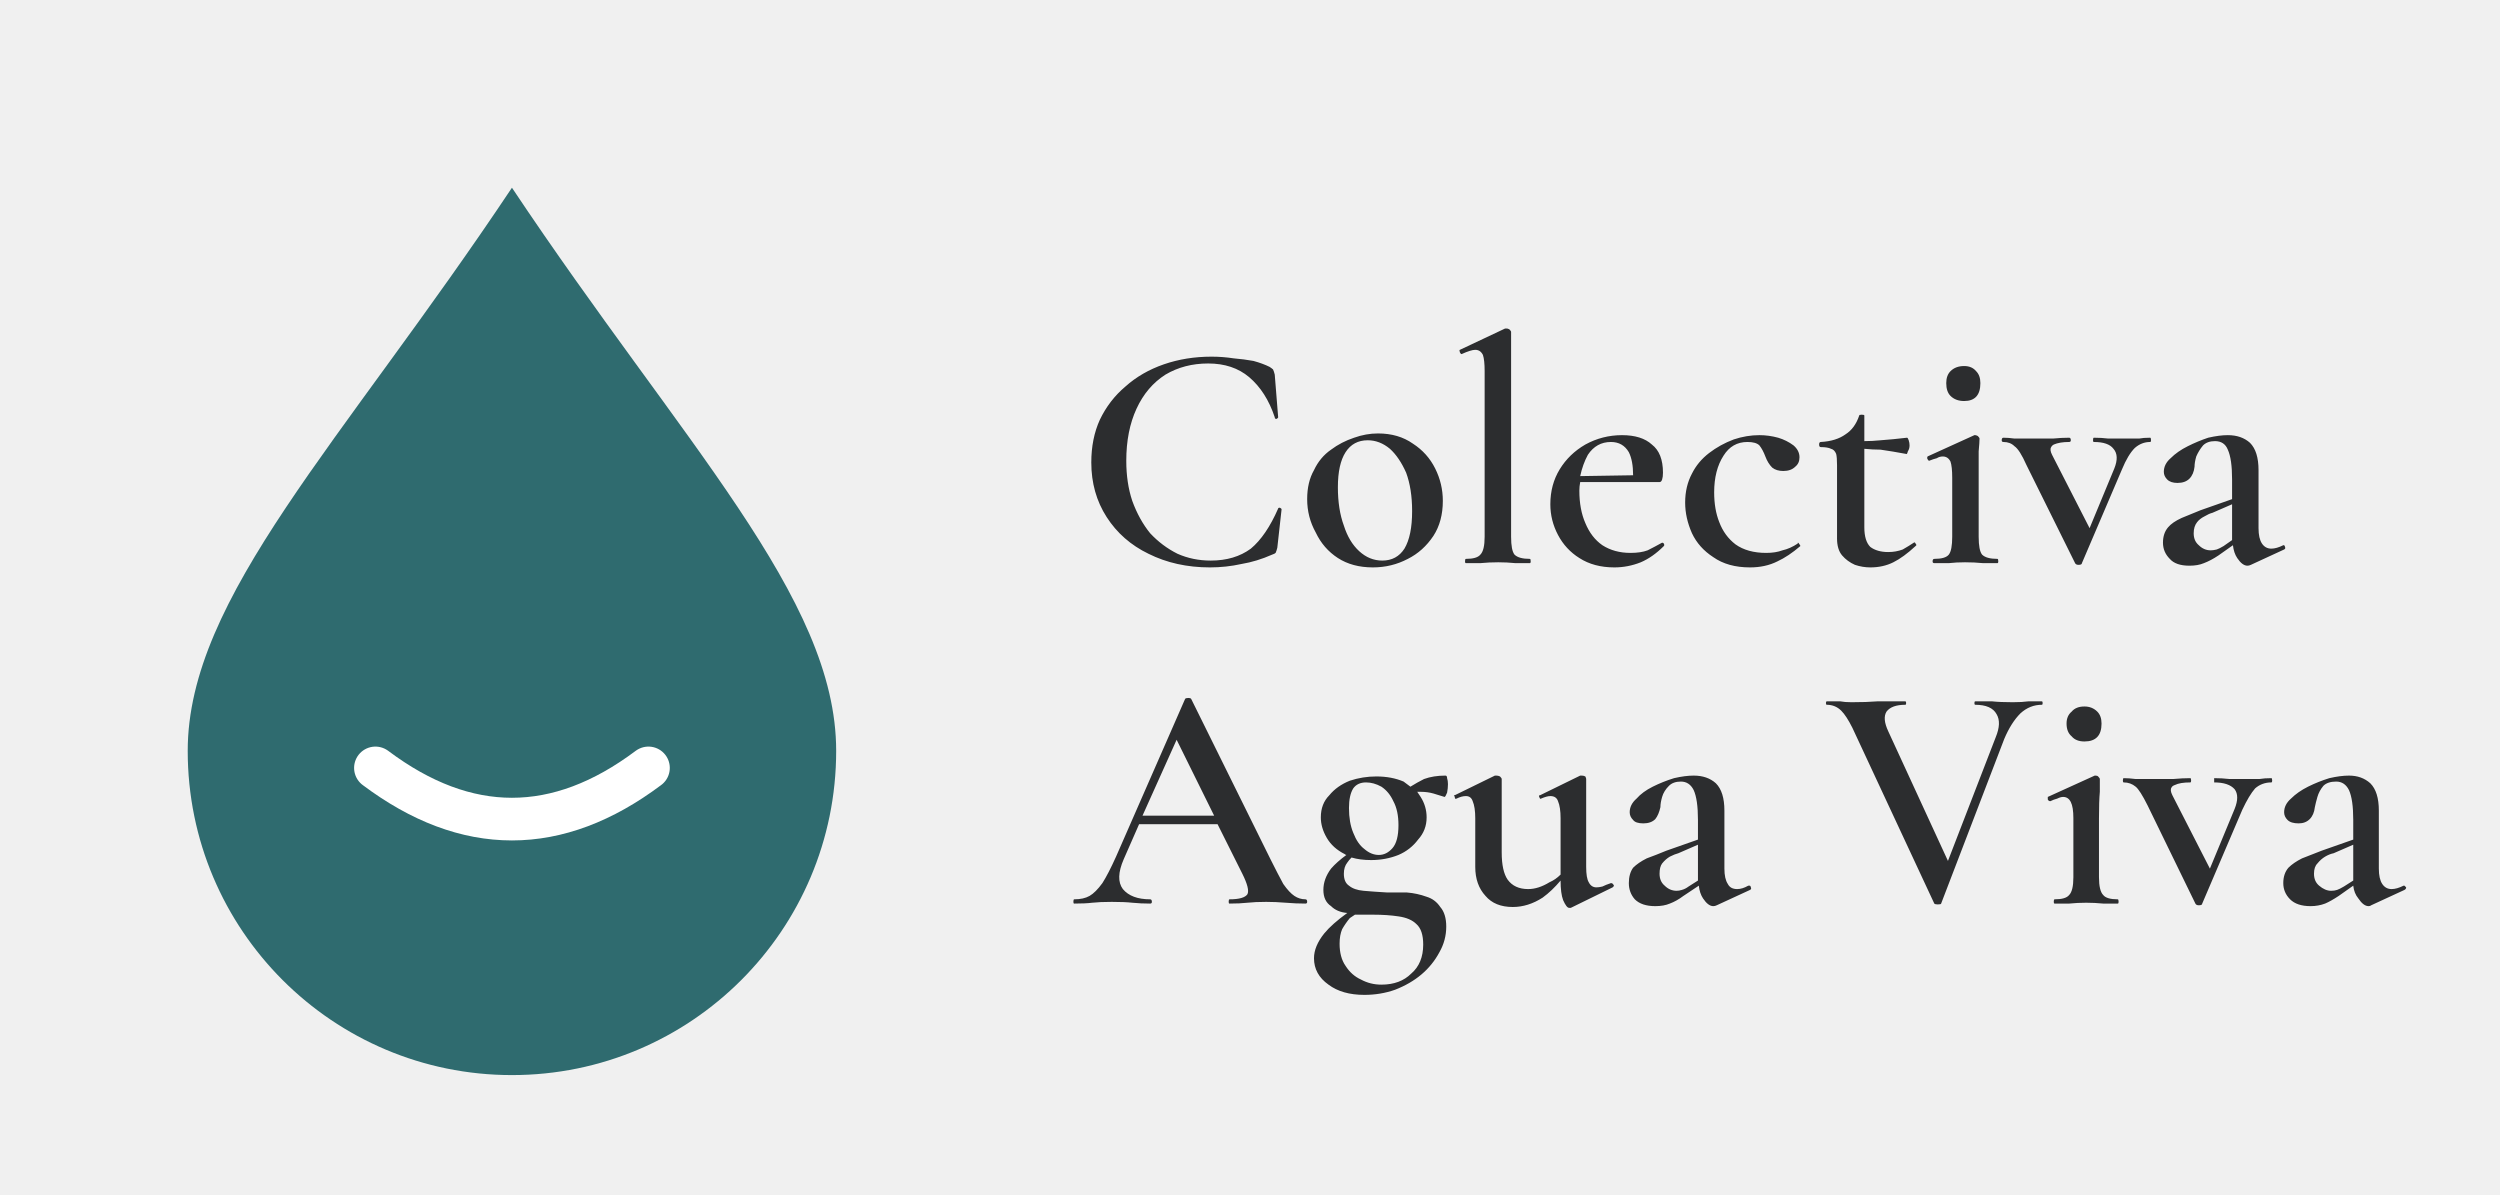
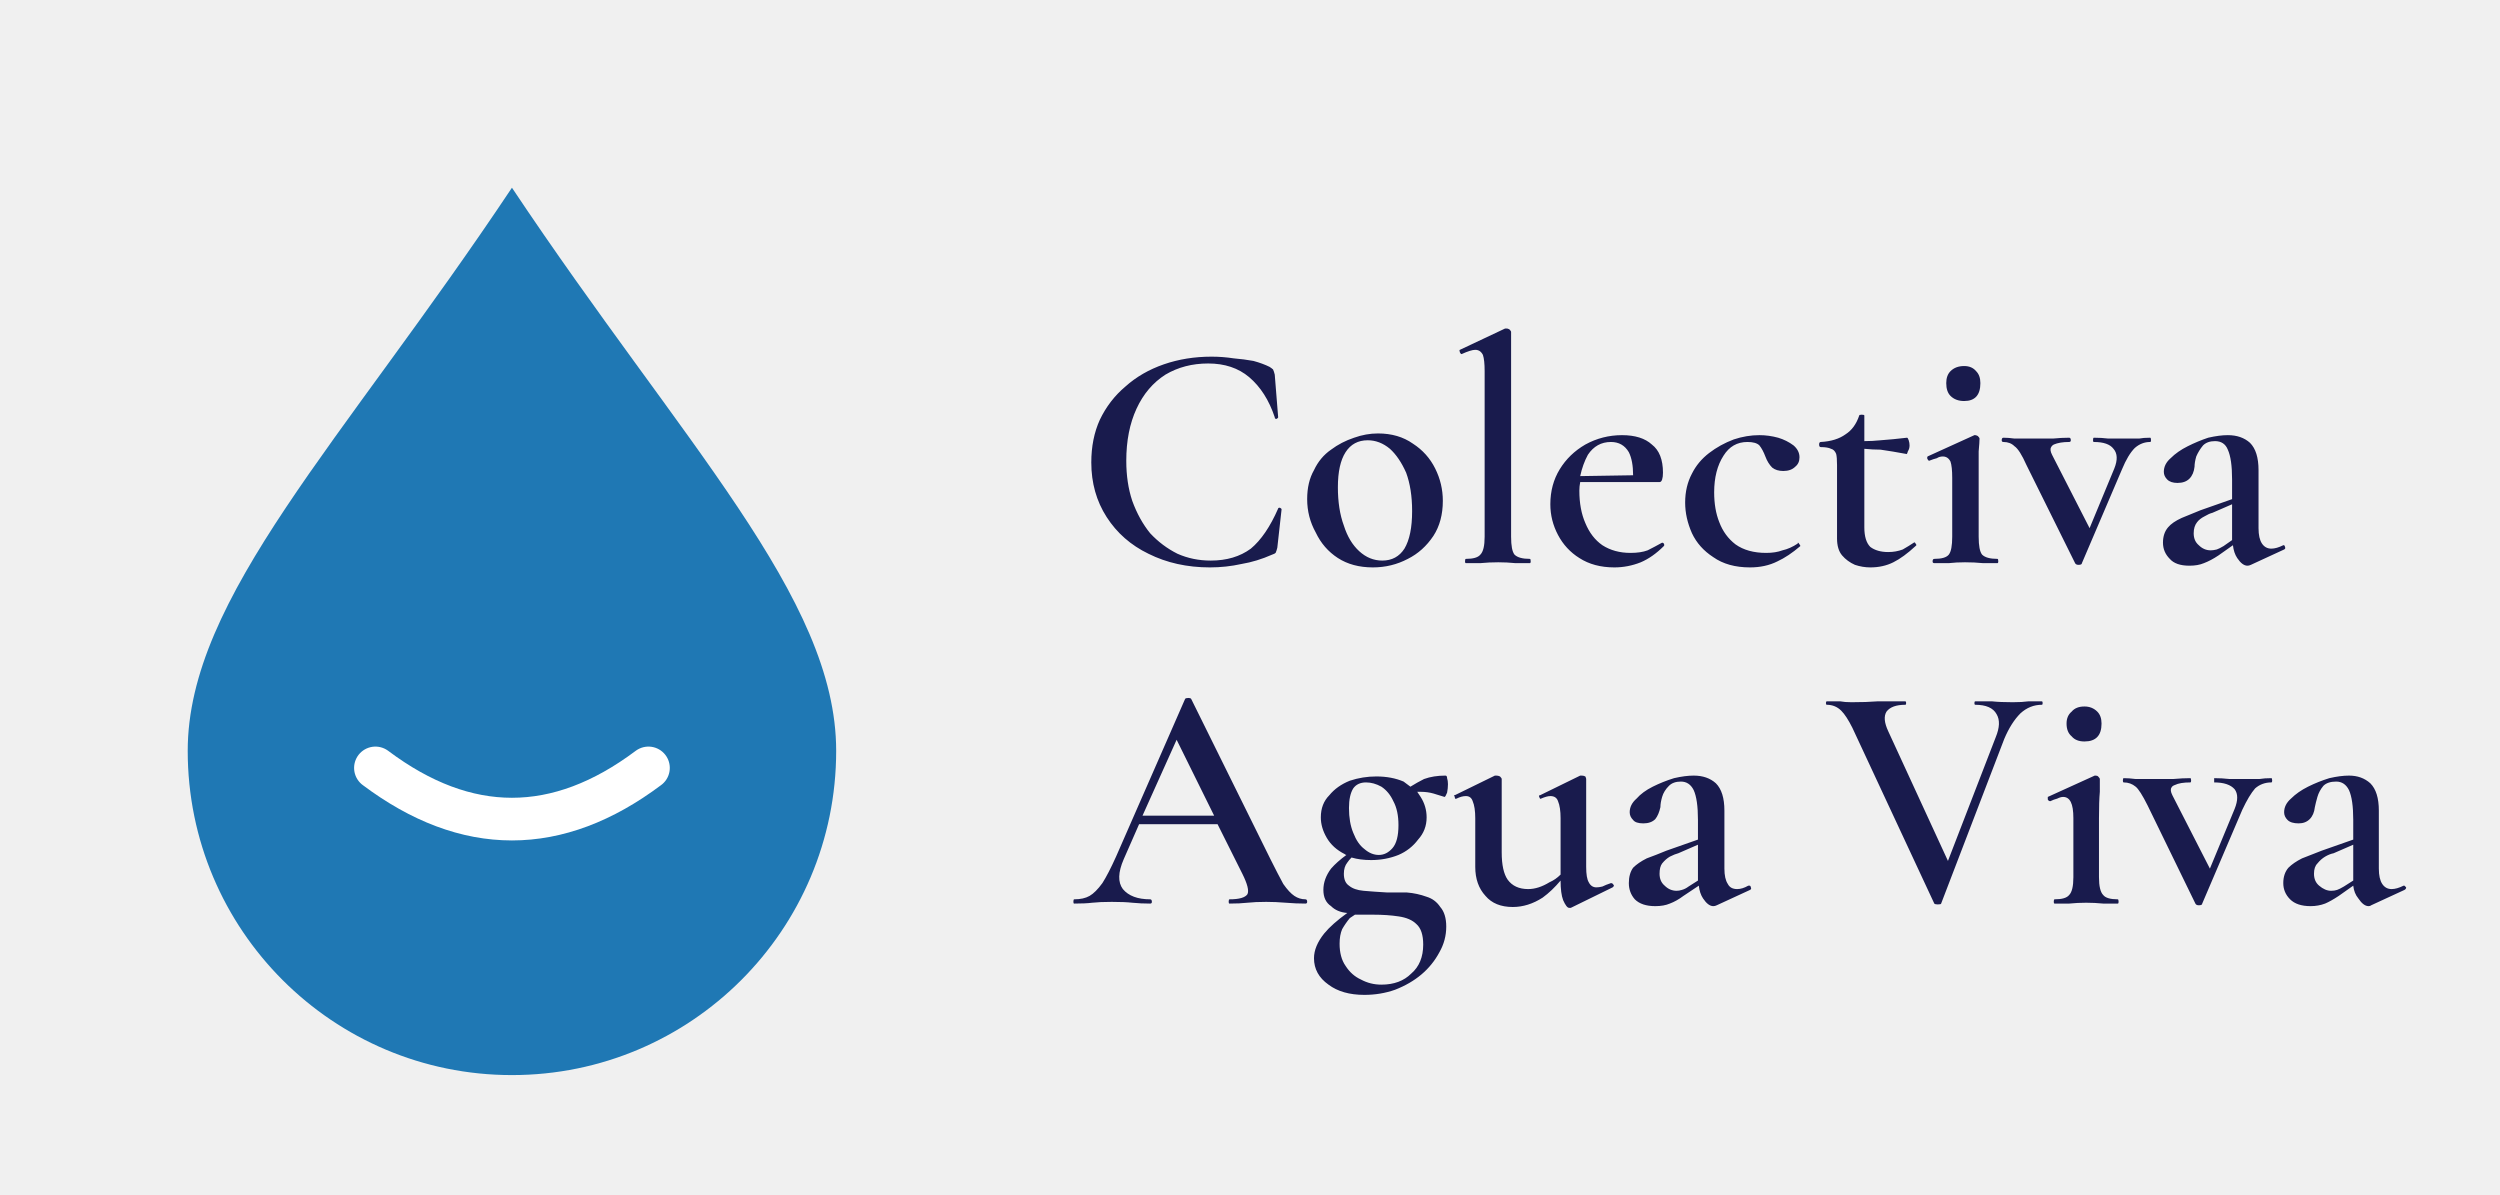
<svg xmlns="http://www.w3.org/2000/svg" width="293" height="140" viewBox="0 0 293 140">
  <defs />
-   <path d="M60,22 C80,52 98,70 98,88 A38,38 0 0 1 22,88 C22,70 40,52 60,22Z" fill="#2f6b6f" />
+   <path d="M60,22 C80,52 98,70 98,88 A38,38 0 0 1 22,88 C22,70 40,52 60,22Z" fill="#1f78b4" />
  <path d="M44,90 q16,12 32,0" stroke="#fff" stroke-width="5" fill="none" stroke-linecap="round" />
-   <path fill="#2c2d2f" d="M142 41.8Q143.3 41.8 144.6 42Q145.8 42.1 146.9 42.3Q148 42.6 148.8 43Q149.1 43.2 149.2 43.3Q149.3 43.5 149.4 43.9L149.8 48.9Q149.8 49 149.6 49.1Q149.4 49.1 149.4 48.9Q148.4 45.9 146.4 44.2Q144.5 42.6 141.6 42.6Q138.8 42.6 136.6 43.9Q134.4 45.3 133.2 47.9Q132 50.5 132 54Q132 56.6 132.7 58.7Q133.5 60.9 134.8 62.5Q136.2 64 138 64.9Q139.8 65.7 141.9 65.7Q144.7 65.7 146.6 64.3Q148.4 62.8 149.8 59.6Q149.8 59.5 150 59.5Q150.2 59.6 150.2 59.7L149.7 64.2Q149.6 64.6 149.5 64.8Q149.4 64.9 149.1 65Q147.3 65.8 145.5 66.1Q143.7 66.5 141.8 66.5Q137.8 66.5 134.6 64.9Q131.5 63.4 129.7 60.6Q127.9 57.8 127.9 54.2Q127.9 51.4 128.9 49.2Q130 46.9 131.9 45.3Q133.8 43.6 136.4 42.7Q139 41.8 142 41.8ZM160.9 66.5Q158.5 66.5 156.8 65.4Q155.1 64.3 154.2 62.4Q153.2 60.6 153.2 58.5Q153.2 56.5 154 55.1Q154.7 53.6 156 52.7Q157.2 51.8 158.7 51.3Q160.1 50.8 161.5 50.8Q163.9 50.8 165.6 52Q167.3 53.1 168.2 54.9Q169.1 56.7 169.1 58.7Q169.1 61.1 168 62.8Q166.8 64.6 165 65.5Q163.1 66.5 160.9 66.5ZM162 65.7Q163.7 65.7 164.6 64.3Q165.5 62.8 165.5 59.9Q165.5 57.3 164.8 55.4Q164 53.6 162.9 52.6Q161.7 51.6 160.3 51.6Q158.6 51.6 157.7 53Q156.8 54.4 156.8 57.1Q156.8 59.7 157.5 61.6Q158.1 63.5 159.3 64.6Q160.5 65.7 162 65.7ZM171.8 66Q171.7 66 171.7 65.8Q171.7 65.5 171.8 65.5Q173.1 65.5 173.5 65Q174 64.5 174 62.9V43.5Q174 42.2 173.8 41.6Q173.5 41 172.9 41Q172.4 41 171.3 41.5Q171.2 41.5 171.1 41.3Q171 41 171.1 41L176.4 38.5Q176.5 38.5 176.6 38.5Q176.7 38.5 176.9 38.6Q177.1 38.8 177.1 38.9V62.9Q177.1 64.5 177.5 65Q178 65.5 179.3 65.5Q179.4 65.5 179.4 65.8Q179.4 66 179.3 66Q178.6 66 177.6 66Q176.6 65.9 175.6 65.9Q174.5 65.9 173.5 66Q172.6 66 171.8 66ZM189.2 66.5Q186.8 66.5 185.1 65.4Q183.5 64.4 182.6 62.7Q181.7 61 181.7 59.1Q181.7 56.8 182.8 55Q183.9 53.2 185.8 52.1Q187.8 51 190.1 51Q192.4 51 193.6 52.1Q194.9 53.1 194.9 55.4Q194.9 55.9 194.8 56.2Q194.7 56.5 194.5 56.5H192.4L185.2 56.5Q185.1 57 185.1 57.5Q185.1 59.7 185.8 61.3Q186.5 63 187.8 63.9Q189.2 64.8 191.1 64.8Q192.3 64.8 193.1 64.5Q193.9 64.1 194.8 63.6Q194.8 63.6 194.8 63.6Q194.9 63.6 195 63.7Q195.1 63.9 195 64Q193.7 65.3 192.3 65.9Q190.8 66.5 189.2 66.5ZM191.4 55.7Q191.4 54 190.9 53Q190.2 51.8 188.8 51.8Q187.1 51.8 186.1 53.3Q185.5 54.4 185.2 55.8ZM205.1 66.5Q202.5 66.5 200.8 65.3Q199.1 64.2 198.3 62.5Q197.5 60.7 197.5 58.9Q197.5 57 198.3 55.5Q199 54.1 200.3 53.1Q201.6 52.1 203.2 51.5Q204.7 51 206.2 51Q207.3 51 208.4 51.3Q209.4 51.6 210.2 52.2Q210.9 52.8 210.9 53.6Q210.9 54.3 210.4 54.7Q209.9 55.2 209 55.2Q208.2 55.2 207.7 54.8Q207.2 54.3 206.9 53.5Q206.6 52.7 206.2 52.2Q205.8 51.8 204.8 51.8Q203 51.8 202 53.4Q200.9 55.1 200.9 57.7Q200.9 59.7 201.5 61.2Q202.1 62.8 203.4 63.8Q204.8 64.8 207 64.8Q208.1 64.8 208.9 64.5Q209.8 64.3 210.7 63.7Q210.7 63.7 210.7 63.6Q210.8 63.6 210.9 63.8Q211 63.9 211 64Q209.6 65.2 208.3 65.8Q206.9 66.5 205.1 66.5ZM219.2 66.5Q218.3 66.5 217.4 66.2Q216.5 65.8 215.9 65.1Q215.3 64.4 215.3 63.1V54.5Q215.3 53.6 215.2 53.2Q215 52.7 214.6 52.6Q214.2 52.4 213.4 52.4Q213.2 52.4 213.2 52.1Q213.2 51.8 213.4 51.8Q215.2 51.7 216.3 50.9Q217.4 50.2 217.9 48.7Q217.9 48.6 218.2 48.6Q218.5 48.6 218.5 48.7V51.7Q219.4 51.7 220.4 51.6Q221.8 51.5 223.5 51.3Q223.6 51.3 223.7 51.6Q223.8 51.9 223.8 52.2Q223.8 52.6 223.6 52.9Q223.5 53.3 223.4 53.2Q221.8 52.9 220.4 52.7Q219.5 52.7 218.5 52.6V61.8Q218.5 63.4 219.2 64.1Q220 64.7 221.3 64.7Q222.2 64.7 223 64.4Q223.7 64 224.3 63.6Q224.4 63.5 224.5 63.7Q224.6 63.8 224.6 63.9Q224.6 63.9 224.5 64Q223.1 65.3 221.9 65.9Q220.7 66.5 219.2 66.5ZM226.7 66Q226.5 66 226.5 65.8Q226.5 65.5 226.7 65.5Q228 65.5 228.4 65Q228.8 64.5 228.8 62.9V56Q228.8 54.7 228.6 54.1Q228.3 53.5 227.7 53.5Q227.3 53.5 227 53.7Q226.6 53.8 226.1 54Q226 54 225.9 53.8Q225.8 53.6 225.9 53.6Q225.9 53.5 225.9 53.5L231.4 51Q231.5 51 231.5 51Q231.6 51 231.8 51.1Q232 51.3 232 51.4Q232 51.8 231.9 52.9Q231.9 54 231.9 56V62.9Q231.9 64.5 232.3 65Q232.8 65.5 234.1 65.5Q234.2 65.5 234.2 65.8Q234.2 66 234.1 66Q233.3 66 232.4 66Q231.4 65.9 230.3 65.9Q229.3 65.9 228.4 66Q227.4 66 226.7 66ZM230.2 47Q229.2 47 228.6 46.4Q228.1 45.9 228.1 44.9Q228.1 44 228.6 43.5Q229.2 42.9 230.2 42.9Q231.1 42.9 231.6 43.5Q232.1 44 232.1 44.9Q232.1 47 230.2 47ZM252 51.3Q252.1 51.3 252.1 51.6Q252.1 51.8 252 51.8Q251 51.8 250.2 52.5Q249.4 53.3 248.7 55L244 66Q244 66.2 243.6 66.2Q243.3 66.2 243.2 66L237.5 54.5Q236.7 52.7 236.1 52.3Q235.6 51.8 234.8 51.8Q234.6 51.8 234.6 51.6Q234.6 51.3 234.8 51.3Q235.4 51.3 236.1 51.4Q236.9 51.4 238.1 51.4Q239.5 51.4 240.6 51.4Q241.6 51.3 242.5 51.3Q242.7 51.3 242.7 51.6Q242.7 51.8 242.5 51.8Q241.4 51.8 240.7 52.1Q240.5 52.2 240.4 52.4Q240.2 52.7 240.5 53.3L244.9 61.9L247.8 54.9Q248.4 53.4 247.7 52.6Q247.1 51.8 245.4 51.8Q245.3 51.8 245.3 51.6Q245.3 51.3 245.4 51.3Q246.3 51.3 247.1 51.4Q247.9 51.4 249.2 51.4Q250.1 51.4 250.7 51.4Q251.2 51.3 252 51.3ZM263.8 66.2Q263.6 66.3 263.4 66.3Q262.8 66.3 262.2 65.4Q261.8 64.8 261.7 63.9L260 65.1Q259.1 65.7 258.3 66Q257.6 66.3 256.6 66.3Q255 66.3 254.3 65.5Q253.5 64.7 253.5 63.6Q253.5 62.5 254.1 61.8Q254.6 61.2 255.7 60.7Q256.7 60.3 257.9 59.8L261.6 58.5V56.2Q261.6 53.8 261.1 52.7Q260.7 51.7 259.6 51.7Q258.7 51.7 258.2 52.2Q257.7 52.8 257.4 53.5Q257.2 54.2 257.2 54.7Q257.1 55.6 256.6 56.1Q256.1 56.6 255.2 56.6Q254.4 56.6 254 56.2Q253.6 55.8 253.6 55.3Q253.6 54.4 254.4 53.7Q255.2 52.9 256.4 52.3Q257.6 51.7 258.8 51.3Q260.1 51 261.1 51Q262.7 51 263.7 51.9Q264.7 52.9 264.7 55.1V61.9Q264.7 63.1 265.1 63.7Q265.5 64.3 266.2 64.3Q266.8 64.3 267.6 63.9Q267.6 63.9 267.7 63.9Q267.8 64 267.8 64.1Q267.9 64.3 267.7 64.4ZM261.6 63.3Q261.6 63.1 261.6 62.9V59.1L259.3 60.1Q258.9 60.2 258.4 60.5Q257.8 60.8 257.5 61.2Q257.1 61.7 257.1 62.5Q257.1 63.4 257.7 63.9Q258.3 64.5 259.1 64.5Q259.4 64.5 259.8 64.4Q260.1 64.3 260.6 64Z" />
-   <path fill="#2c2d2f" d="M153 105.4Q153.2 105.4 153.2 105.7Q153.2 105.9 153 105.9Q151.9 105.9 150.7 105.8Q149.5 105.7 148.4 105.7Q147.1 105.7 146.2 105.8Q145.3 105.9 144.1 105.9Q144 105.9 144 105.7Q144 105.4 144.1 105.4Q145.8 105.4 146.2 104.8Q146.5 104.2 145.6 102.4L142.7 96.6H133.5L131.7 100.7Q130.7 103 131.6 104.2Q132.6 105.4 134.8 105.4Q135 105.4 135 105.7Q135 105.9 134.8 105.9Q133.7 105.9 132.7 105.8Q131.8 105.7 130.3 105.7Q128.9 105.7 128 105.8Q127.2 105.9 125.9 105.9Q125.8 105.9 125.8 105.7Q125.8 105.4 125.9 105.4Q127 105.4 127.7 105Q128.4 104.6 129.2 103.5Q129.9 102.4 130.8 100.4L138.9 81.9Q139 81.8 139.3 81.8Q139.5 81.8 139.6 81.9L148.9 100.7Q149.8 102.5 150.4 103.6Q151.1 104.6 151.7 105Q152.3 105.4 153 105.4ZM142.3 95.6 137.9 86.7 133.9 95.6ZM159.9 116.6Q157.3 116.6 155.7 115.4Q154 114.2 154 112.3Q154 110.9 155.2 109.4Q156.1 108.3 157.9 107Q156.7 106.9 156 106.2Q155.1 105.6 155.1 104.3Q155.1 103 156 101.8Q156.7 101 157.8 100.2Q157.7 100.2 157.6 100.1Q156.2 99.4 155.5 98.2Q154.8 97 154.8 95.8Q154.8 94.2 155.8 93.2Q156.7 92.1 158.2 91.5Q159.7 91 161.3 91Q163.1 91 164.5 91.6Q164.9 91.9 165.3 92.2Q166.1 91.7 166.9 91.3Q168 90.9 169.4 90.9Q169.6 90.9 169.6 91.2Q169.7 91.5 169.7 91.9Q169.7 92.4 169.6 92.9Q169.4 93.4 169.3 93.4Q169.3 93.4 169.3 93.4Q168.7 93.2 168 93Q167.3 92.8 166.5 92.8Q166.3 92.8 166.1 92.8Q166.3 93.1 166.5 93.4Q167.2 94.5 167.2 95.8Q167.2 97.3 166.2 98.4Q165.3 99.6 163.9 100.2Q162.4 100.8 160.7 100.8Q159.4 100.8 158.4 100.5Q158.1 100.8 157.9 101.1Q157.5 101.6 157.5 102.4Q157.5 103.4 158.1 103.8Q158.7 104.3 159.8 104.4Q160.9 104.5 162.6 104.6Q163.7 104.6 164.9 104.6Q166.1 104.7 167.2 105.1Q168.2 105.4 168.8 106.3Q169.5 107.1 169.5 108.6Q169.5 110.2 168.7 111.6Q167.9 113.1 166.6 114.2Q165.3 115.3 163.5 116Q161.8 116.6 159.9 116.6ZM158.8 107.2Q158.5 107.4 158.2 107.6Q157.7 108.2 157.3 108.9Q157 109.6 157 110.6Q157 112.2 157.7 113.2Q158.4 114.3 159.5 114.8Q160.6 115.4 161.9 115.4Q164.1 115.4 165.4 114.1Q166.8 112.9 166.8 110.7Q166.8 109 166 108.3Q165.3 107.6 163.9 107.4Q162.6 107.2 160.9 107.2Q159.9 107.2 158.8 107.2ZM161.6 100.2Q162.5 100.2 163.2 99.4Q163.9 98.6 163.9 96.7Q163.9 95 163.3 93.9Q162.8 92.8 161.9 92.2Q161 91.7 160.1 91.7Q159.1 91.7 158.6 92.4Q158.1 93.2 158.1 94.7Q158.1 96.4 158.6 97.6Q159.1 98.9 159.9 99.5Q160.7 100.2 161.6 100.2ZM177.3 106.3Q175.2 106.3 174.1 105Q172.9 103.7 172.9 101.6V95.9Q172.9 94.6 172.6 93.9Q172.4 93.3 171.8 93.3Q171.3 93.3 170.7 93.6Q170.5 93.7 170.5 93.4Q170.4 93.2 170.4 93.2Q170.4 93.2 170.5 93.2L175.2 90.9Q175.4 90.9 175.4 90.9Q175.6 90.9 175.8 91Q176 91.2 176 91.3V99.9Q176 102.1 176.7 103.1Q177.5 104.2 179.1 104.2Q180.3 104.2 181.6 103.4Q182.3 103.1 182.9 102.5V95.9Q182.9 94.6 182.6 93.9Q182.4 93.3 181.7 93.3Q181.3 93.3 180.6 93.6Q180.5 93.7 180.4 93.4Q180.3 93.2 180.5 93.2L185.2 90.9Q185.3 90.9 185.4 90.9Q185.6 90.9 185.8 91Q185.9 91.2 185.9 91.3V101.6Q185.9 102.9 186.2 103.4Q186.5 104 187.1 104Q187.4 104 187.8 103.9Q188.2 103.7 188.8 103.5Q189 103.5 189.1 103.7Q189.2 103.8 189.1 103.9Q189.1 103.9 189 104L184.1 106.4Q184 106.4 183.9 106.4Q183.6 106.4 183.2 105.5Q182.9 104.7 182.9 103.2Q181.9 104.4 180.8 105.2Q179.1 106.3 177.3 106.3ZM201.2 106.1Q201 106.2 200.8 106.2Q200.2 106.2 199.6 105.3Q199.2 104.7 199.1 103.8L197.3 105Q196.5 105.6 195.7 105.9Q195 106.2 194 106.2Q192.4 106.2 191.6 105.4Q190.9 104.6 190.9 103.5Q190.9 102.4 191.4 101.7Q192 101.1 193 100.6Q194.1 100.2 195.3 99.7L199 98.4V96.1Q199 93.7 198.5 92.6Q198 91.6 197 91.6Q196.1 91.6 195.6 92.1Q195 92.7 194.8 93.4Q194.6 94.1 194.6 94.6Q194.4 95.5 194 96Q193.5 96.5 192.6 96.5Q191.7 96.5 191.4 96.1Q191 95.7 191 95.2Q191 94.3 191.8 93.6Q192.5 92.8 193.7 92.2Q194.9 91.6 196.2 91.2Q197.5 90.9 198.5 90.9Q200.1 90.9 201.1 91.8Q202.1 92.8 202.1 95V101.8Q202.1 103 202.5 103.6Q202.8 104.2 203.6 104.2Q204.2 104.2 204.9 103.8Q205 103.8 205.1 103.8Q205.2 103.9 205.2 104Q205.3 104.2 205.1 104.3ZM199 103.2Q199 103 199 102.8V99L196.7 100Q196.3 100.1 195.7 100.4Q195.2 100.7 194.8 101.2Q194.5 101.6 194.5 102.4Q194.5 103.3 195.1 103.8Q195.7 104.4 196.5 104.4Q196.8 104.4 197.1 104.3Q197.5 104.2 197.9 103.9ZM239.3 82.2Q239.4 82.2 239.4 82.4Q239.4 82.6 239.3 82.6Q237.9 82.6 236.8 83.6Q235.7 84.7 234.9 86.6L227.5 105.9Q227.5 106 227.1 106Q226.8 106 226.7 105.9L217.1 85.3Q216.4 83.9 215.8 83.3Q215.1 82.6 214.1 82.6Q214 82.6 214 82.4Q214 82.2 214.1 82.2Q214.6 82.2 214.9 82.2Q215.2 82.2 215.7 82.2Q216.2 82.3 217 82.3Q218.8 82.3 220 82.2Q221.1 82.2 221.9 82.2Q222.7 82.2 223.3 82.2Q223.4 82.2 223.4 82.4Q223.4 82.6 223.3 82.6Q221.7 82.6 221.1 83.4Q220.6 84.2 221.3 85.7L228.3 100.9L233.9 86.4Q234.6 84.7 234 83.7Q233.4 82.6 231.5 82.6Q231.4 82.6 231.4 82.4Q231.4 82.2 231.5 82.2Q232.5 82.2 233.5 82.2Q234.4 82.3 235.9 82.3Q237 82.3 237.7 82.2Q238.3 82.2 239.3 82.2ZM240.8 105.9Q240.7 105.9 240.7 105.7Q240.7 105.4 240.8 105.4Q242.1 105.4 242.5 104.9Q243 104.4 243 102.8V95.9Q243 94.6 242.7 94Q242.4 93.4 241.8 93.4Q241.5 93.4 241.1 93.6Q240.7 93.7 240.3 93.9Q240.1 93.9 240 93.7Q240 93.5 240 93.5Q240 93.4 240 93.4L245.5 90.9Q245.6 90.9 245.6 90.9Q245.8 90.9 245.9 91Q246.1 91.2 246.1 91.3Q246.1 91.7 246.1 92.8Q246 93.9 246 95.9V102.8Q246 104.4 246.5 104.9Q246.9 105.4 248.2 105.4Q248.3 105.4 248.3 105.7Q248.3 105.9 248.2 105.9Q247.4 105.9 246.5 105.9Q245.5 105.8 244.5 105.8Q243.5 105.8 242.5 105.9Q241.5 105.9 240.8 105.9ZM244.3 86.9Q243.3 86.9 242.8 86.3Q242.2 85.8 242.2 84.8Q242.2 83.9 242.8 83.4Q243.3 82.8 244.3 82.8Q245.2 82.8 245.8 83.4Q246.3 83.9 246.3 84.8Q246.3 86.9 244.3 86.9ZM266.2 91.2Q266.3 91.2 266.3 91.5Q266.3 91.7 266.2 91.7Q265.1 91.7 264.3 92.4Q263.6 93.2 262.8 94.9L258.1 105.9Q258.1 106.1 257.7 106.1Q257.4 106.1 257.3 105.9L251.7 94.4Q250.8 92.6 250.3 92.2Q249.7 91.7 248.9 91.7Q248.8 91.7 248.8 91.5Q248.8 91.2 248.9 91.2Q249.5 91.2 250.3 91.3Q251 91.3 252.2 91.3Q253.7 91.3 254.7 91.3Q255.8 91.2 256.7 91.2Q256.8 91.2 256.8 91.5Q256.8 91.7 256.7 91.7Q255.5 91.7 254.9 92Q254.6 92.1 254.5 92.3Q254.3 92.6 254.6 93.2L259 101.8L261.9 94.8Q262.5 93.3 261.9 92.5Q261.2 91.7 259.5 91.7Q259.5 91.7 259.5 91.5Q259.5 91.2 259.5 91.2Q260.4 91.2 261.3 91.3Q262.1 91.3 263.4 91.3Q264.2 91.3 264.8 91.3Q265.4 91.2 266.2 91.2ZM277.9 106.1Q277.8 106.2 277.6 106.2Q277 106.2 276.4 105.3Q275.9 104.7 275.8 103.8L274.1 105Q273.2 105.6 272.5 105.9Q271.7 106.2 270.8 106.2Q269.2 106.2 268.4 105.4Q267.6 104.6 267.6 103.5Q267.6 102.4 268.2 101.7Q268.8 101.1 269.8 100.6Q270.8 100.2 272.1 99.7L275.8 98.4V96.1Q275.8 93.7 275.3 92.6Q274.8 91.6 273.8 91.6Q272.8 91.6 272.3 92.1Q271.8 92.7 271.6 93.4Q271.4 94.1 271.3 94.6Q271.2 95.5 270.7 96Q270.2 96.5 269.4 96.5Q268.5 96.5 268.1 96.1Q267.7 95.7 267.7 95.2Q267.7 94.3 268.5 93.6Q269.3 92.8 270.5 92.2Q271.7 91.6 273 91.2Q274.3 90.9 275.3 90.9Q276.8 90.9 277.8 91.8Q278.8 92.8 278.8 95V101.8Q278.8 103 279.2 103.6Q279.6 104.2 280.3 104.2Q280.9 104.2 281.7 103.8Q281.8 103.8 281.8 103.8Q281.9 103.9 282 104Q282 104.2 281.8 104.3ZM275.8 103.2Q275.8 103 275.8 102.8V99L273.5 100Q273 100.1 272.5 100.4Q272 100.7 271.6 101.2Q271.2 101.6 271.2 102.4Q271.2 103.3 271.8 103.8Q272.5 104.4 273.2 104.4Q273.6 104.4 273.9 104.3Q274.2 104.2 274.7 103.9Z" />
+   <path fill="#191b4d" d="M142 41.8Q143.3 41.8 144.6 42Q145.8 42.1 146.9 42.3Q148 42.6 148.8 43Q149.1 43.2 149.2 43.3Q149.3 43.5 149.4 43.9L149.8 48.9Q149.8 49 149.6 49.1Q149.4 49.1 149.4 48.9Q148.4 45.9 146.4 44.2Q144.5 42.6 141.6 42.6Q138.8 42.6 136.6 43.9Q134.4 45.3 133.2 47.9Q132 50.5 132 54Q132 56.6 132.7 58.7Q133.5 60.9 134.8 62.5Q136.2 64 138 64.9Q139.8 65.7 141.9 65.7Q144.7 65.7 146.6 64.3Q148.4 62.8 149.8 59.6Q149.8 59.5 150 59.5Q150.2 59.6 150.2 59.7L149.7 64.2Q149.6 64.6 149.5 64.8Q149.4 64.9 149.1 65Q147.3 65.8 145.5 66.1Q143.7 66.5 141.8 66.5Q137.8 66.5 134.6 64.9Q131.5 63.4 129.7 60.6Q127.9 57.8 127.9 54.2Q127.9 51.4 128.9 49.2Q130 46.9 131.9 45.3Q133.8 43.6 136.4 42.7Q139 41.8 142 41.8ZM160.9 66.5Q158.5 66.5 156.8 65.4Q155.1 64.3 154.2 62.4Q153.2 60.6 153.2 58.5Q153.2 56.5 154 55.1Q154.7 53.6 156 52.7Q157.2 51.8 158.7 51.3Q160.1 50.8 161.5 50.8Q163.9 50.8 165.6 52Q167.3 53.1 168.2 54.9Q169.1 56.7 169.1 58.7Q169.1 61.1 168 62.8Q166.8 64.6 165 65.5Q163.1 66.5 160.9 66.5ZM162 65.7Q163.7 65.7 164.6 64.3Q165.5 62.8 165.5 59.9Q165.5 57.3 164.8 55.4Q164 53.6 162.9 52.6Q161.7 51.6 160.3 51.6Q158.6 51.6 157.7 53Q156.8 54.4 156.8 57.1Q156.8 59.7 157.5 61.6Q158.1 63.5 159.3 64.6Q160.5 65.7 162 65.7ZM171.8 66Q171.7 66 171.7 65.8Q171.7 65.5 171.8 65.5Q173.1 65.5 173.5 65Q174 64.5 174 62.9V43.5Q174 42.2 173.8 41.6Q173.5 41 172.9 41Q172.4 41 171.3 41.5Q171.2 41.5 171.1 41.3Q171 41 171.1 41L176.4 38.5Q176.5 38.5 176.6 38.5Q176.7 38.5 176.9 38.6Q177.1 38.8 177.1 38.9V62.9Q177.1 64.5 177.5 65Q178 65.5 179.3 65.5Q179.4 65.5 179.4 65.8Q179.4 66 179.3 66Q178.6 66 177.6 66Q176.6 65.9 175.6 65.9Q174.5 65.9 173.5 66Q172.6 66 171.8 66ZM189.2 66.5Q186.8 66.5 185.1 65.4Q183.5 64.4 182.6 62.7Q181.7 61 181.7 59.1Q181.7 56.8 182.8 55Q183.9 53.2 185.8 52.1Q187.8 51 190.1 51Q192.4 51 193.6 52.1Q194.9 53.1 194.9 55.4Q194.9 55.9 194.8 56.2Q194.7 56.5 194.5 56.5H192.4L185.2 56.5Q185.1 57 185.1 57.5Q185.1 59.7 185.8 61.3Q186.5 63 187.8 63.9Q189.2 64.8 191.1 64.8Q192.3 64.8 193.1 64.5Q193.9 64.1 194.8 63.6Q194.8 63.6 194.8 63.6Q194.9 63.6 195 63.7Q195.1 63.9 195 64Q193.7 65.3 192.3 65.9Q190.8 66.5 189.2 66.5ZM191.4 55.7Q191.4 54 190.9 53Q190.2 51.8 188.8 51.8Q187.1 51.8 186.1 53.3Q185.5 54.4 185.2 55.8ZM205.1 66.5Q202.5 66.5 200.8 65.3Q199.1 64.2 198.3 62.5Q197.5 60.7 197.5 58.9Q197.5 57 198.3 55.5Q199 54.1 200.3 53.1Q201.6 52.1 203.2 51.5Q204.7 51 206.2 51Q207.3 51 208.4 51.3Q209.4 51.6 210.2 52.2Q210.9 52.8 210.9 53.6Q210.9 54.3 210.4 54.7Q209.9 55.2 209 55.2Q208.2 55.2 207.7 54.8Q207.2 54.3 206.9 53.5Q206.6 52.7 206.2 52.2Q205.8 51.8 204.8 51.8Q203 51.8 202 53.4Q200.9 55.1 200.9 57.7Q200.9 59.7 201.5 61.2Q202.1 62.8 203.4 63.8Q204.8 64.8 207 64.8Q208.1 64.8 208.9 64.5Q209.8 64.3 210.7 63.7Q210.7 63.7 210.7 63.6Q210.8 63.6 210.9 63.8Q211 63.9 211 64Q209.6 65.2 208.3 65.8Q206.9 66.5 205.1 66.5ZM219.2 66.5Q218.3 66.5 217.4 66.2Q216.5 65.8 215.9 65.1Q215.3 64.4 215.3 63.1V54.5Q215.3 53.6 215.2 53.2Q215 52.7 214.6 52.6Q214.2 52.4 213.4 52.4Q213.2 52.4 213.2 52.1Q213.2 51.8 213.4 51.8Q215.2 51.7 216.3 50.9Q217.4 50.2 217.9 48.7Q217.9 48.6 218.2 48.6Q218.5 48.6 218.5 48.7V51.7Q219.4 51.7 220.4 51.6Q221.8 51.5 223.5 51.3Q223.6 51.3 223.7 51.6Q223.8 51.9 223.8 52.2Q223.8 52.6 223.6 52.9Q223.5 53.3 223.4 53.2Q221.8 52.9 220.4 52.7Q219.5 52.7 218.5 52.6V61.8Q218.5 63.4 219.2 64.1Q220 64.7 221.3 64.7Q222.2 64.7 223 64.4Q223.7 64 224.3 63.6Q224.4 63.5 224.5 63.7Q224.6 63.8 224.6 63.9Q224.6 63.9 224.5 64Q223.1 65.3 221.9 65.9Q220.7 66.5 219.2 66.5ZM226.7 66Q226.5 66 226.5 65.8Q226.5 65.5 226.7 65.5Q228 65.5 228.4 65Q228.8 64.5 228.8 62.9V56Q228.8 54.7 228.6 54.1Q228.3 53.5 227.7 53.5Q227.3 53.5 227 53.7Q226.6 53.8 226.1 54Q226 54 225.9 53.8Q225.8 53.6 225.9 53.6Q225.9 53.5 225.9 53.5L231.4 51Q231.5 51 231.5 51Q231.6 51 231.8 51.1Q232 51.3 232 51.4Q232 51.8 231.9 52.9Q231.9 54 231.9 56V62.9Q231.9 64.5 232.3 65Q232.8 65.5 234.1 65.5Q234.2 65.5 234.2 65.8Q234.2 66 234.1 66Q233.3 66 232.4 66Q231.4 65.9 230.3 65.9Q229.3 65.9 228.4 66Q227.4 66 226.7 66ZM230.2 47Q229.2 47 228.6 46.4Q228.1 45.9 228.1 44.9Q228.1 44 228.6 43.5Q229.2 42.9 230.2 42.9Q231.1 42.9 231.6 43.5Q232.1 44 232.1 44.9Q232.1 47 230.2 47ZM252 51.3Q252.1 51.3 252.1 51.6Q252.1 51.8 252 51.8Q251 51.8 250.2 52.5Q249.4 53.3 248.7 55L244 66Q244 66.2 243.6 66.2Q243.3 66.2 243.2 66L237.5 54.5Q236.7 52.7 236.1 52.3Q235.6 51.8 234.8 51.8Q234.6 51.8 234.6 51.6Q234.6 51.3 234.8 51.3Q235.4 51.3 236.1 51.4Q236.9 51.4 238.1 51.4Q239.5 51.4 240.6 51.4Q241.6 51.3 242.5 51.3Q242.7 51.3 242.7 51.6Q242.7 51.8 242.5 51.8Q241.4 51.8 240.7 52.1Q240.5 52.2 240.4 52.4Q240.2 52.7 240.5 53.3L244.9 61.9L247.8 54.9Q248.4 53.4 247.7 52.6Q247.1 51.8 245.4 51.8Q245.3 51.8 245.3 51.6Q245.3 51.3 245.4 51.3Q246.3 51.3 247.1 51.4Q247.9 51.4 249.2 51.4Q250.1 51.4 250.7 51.4Q251.2 51.3 252 51.3ZM263.8 66.2Q263.6 66.3 263.4 66.3Q262.8 66.3 262.2 65.4Q261.8 64.8 261.7 63.9L260 65.1Q259.1 65.7 258.3 66Q257.6 66.3 256.6 66.3Q255 66.3 254.3 65.5Q253.5 64.7 253.5 63.6Q253.5 62.5 254.1 61.8Q254.6 61.2 255.7 60.7Q256.7 60.3 257.9 59.8L261.6 58.5V56.2Q261.6 53.8 261.1 52.7Q260.7 51.7 259.6 51.7Q258.7 51.7 258.2 52.2Q257.7 52.8 257.4 53.5Q257.2 54.2 257.2 54.7Q257.1 55.6 256.6 56.1Q256.1 56.6 255.2 56.6Q254.4 56.6 254 56.2Q253.6 55.8 253.6 55.3Q253.6 54.4 254.4 53.7Q255.2 52.9 256.4 52.3Q257.6 51.7 258.8 51.3Q260.1 51 261.1 51Q262.7 51 263.7 51.9Q264.7 52.9 264.7 55.1V61.9Q264.7 63.1 265.1 63.7Q265.5 64.3 266.2 64.3Q266.8 64.3 267.6 63.9Q267.6 63.9 267.7 63.9Q267.8 64 267.8 64.1Q267.9 64.3 267.7 64.4ZM261.6 63.3Q261.6 63.1 261.6 62.9V59.1L259.3 60.1Q258.9 60.2 258.4 60.5Q257.8 60.8 257.5 61.2Q257.1 61.7 257.1 62.5Q257.1 63.4 257.7 63.9Q258.3 64.5 259.1 64.5Q259.4 64.5 259.8 64.4Q260.1 64.3 260.6 64Z" />
+   <path fill="#191b4d" d="M153 105.4Q153.2 105.4 153.2 105.7Q153.2 105.9 153 105.9Q151.9 105.9 150.7 105.8Q149.5 105.7 148.4 105.7Q147.1 105.7 146.2 105.8Q145.3 105.9 144.1 105.9Q144 105.9 144 105.7Q144 105.4 144.1 105.4Q145.8 105.4 146.2 104.8Q146.5 104.2 145.6 102.4L142.7 96.6H133.5L131.7 100.7Q130.7 103 131.6 104.2Q132.6 105.4 134.8 105.4Q135 105.4 135 105.7Q135 105.9 134.8 105.9Q133.7 105.9 132.7 105.8Q131.8 105.7 130.3 105.7Q128.9 105.7 128 105.8Q127.2 105.9 125.9 105.9Q125.8 105.9 125.8 105.7Q125.8 105.4 125.9 105.4Q127 105.4 127.7 105Q128.4 104.6 129.2 103.5Q129.9 102.4 130.8 100.4L138.9 81.9Q139 81.8 139.3 81.8Q139.5 81.8 139.6 81.9L148.9 100.7Q149.8 102.5 150.4 103.6Q151.1 104.6 151.7 105Q152.3 105.4 153 105.4ZM142.3 95.6 137.9 86.7 133.9 95.6ZM159.9 116.6Q157.3 116.6 155.7 115.4Q154 114.2 154 112.3Q154 110.9 155.2 109.4Q156.1 108.3 157.9 107Q156.7 106.9 156 106.2Q155.1 105.6 155.1 104.3Q155.1 103 156 101.8Q156.7 101 157.8 100.2Q157.7 100.2 157.6 100.1Q156.2 99.4 155.5 98.2Q154.8 97 154.8 95.8Q154.8 94.2 155.8 93.2Q156.7 92.1 158.2 91.5Q159.7 91 161.3 91Q163.1 91 164.5 91.6Q164.9 91.9 165.3 92.2Q166.1 91.7 166.9 91.3Q168 90.9 169.4 90.9Q169.6 90.9 169.6 91.2Q169.7 91.5 169.7 91.9Q169.7 92.4 169.6 92.9Q169.4 93.4 169.3 93.4Q169.3 93.4 169.3 93.4Q168.7 93.2 168 93Q167.3 92.8 166.5 92.8Q166.3 92.8 166.1 92.8Q166.3 93.1 166.5 93.4Q167.2 94.5 167.2 95.8Q167.2 97.3 166.2 98.4Q165.3 99.6 163.9 100.2Q162.4 100.8 160.7 100.8Q159.4 100.8 158.4 100.5Q158.1 100.8 157.9 101.1Q157.5 101.6 157.5 102.4Q157.5 103.4 158.1 103.8Q158.7 104.3 159.8 104.4Q160.9 104.5 162.6 104.6Q163.7 104.6 164.9 104.6Q166.1 104.7 167.2 105.1Q168.2 105.4 168.8 106.3Q169.5 107.1 169.5 108.6Q169.5 110.2 168.7 111.6Q167.9 113.1 166.6 114.2Q165.3 115.3 163.5 116Q161.8 116.6 159.9 116.6ZM158.8 107.2Q158.5 107.4 158.2 107.6Q157.7 108.2 157.3 108.9Q157 109.6 157 110.6Q157 112.2 157.7 113.2Q158.4 114.3 159.5 114.8Q160.6 115.4 161.9 115.4Q164.1 115.4 165.4 114.1Q166.8 112.9 166.8 110.7Q166.8 109 166 108.3Q165.3 107.6 163.9 107.4Q162.6 107.2 160.9 107.2Q159.9 107.2 158.8 107.2ZM161.6 100.2Q162.5 100.2 163.2 99.4Q163.9 98.6 163.9 96.7Q163.9 95 163.3 93.9Q162.8 92.8 161.9 92.2Q161 91.7 160.1 91.7Q159.1 91.7 158.6 92.4Q158.1 93.2 158.1 94.7Q158.1 96.4 158.6 97.6Q159.1 98.9 159.9 99.5Q160.7 100.2 161.6 100.2ZM177.3 106.3Q175.2 106.3 174.1 105Q172.9 103.7 172.9 101.6V95.9Q172.9 94.6 172.6 93.9Q172.4 93.3 171.8 93.3Q171.3 93.3 170.7 93.6Q170.5 93.7 170.5 93.4Q170.4 93.2 170.4 93.2Q170.4 93.2 170.5 93.2L175.2 90.9Q175.4 90.9 175.4 90.9Q175.6 90.9 175.8 91Q176 91.2 176 91.3V99.9Q176 102.1 176.7 103.1Q177.5 104.2 179.1 104.2Q180.3 104.2 181.6 103.4Q182.3 103.1 182.9 102.5V95.9Q182.9 94.6 182.6 93.9Q182.4 93.3 181.7 93.3Q181.3 93.3 180.6 93.6Q180.5 93.7 180.4 93.4Q180.3 93.2 180.5 93.2L185.2 90.9Q185.3 90.9 185.4 90.9Q185.6 90.9 185.8 91Q185.9 91.2 185.9 91.3V101.6Q185.9 102.9 186.2 103.4Q186.5 104 187.1 104Q187.4 104 187.8 103.9Q188.2 103.7 188.8 103.5Q189 103.5 189.1 103.7Q189.2 103.8 189.1 103.9Q189.1 103.9 189 104L184.1 106.4Q184 106.4 183.9 106.4Q183.6 106.4 183.2 105.5Q182.9 104.7 182.9 103.2Q181.9 104.4 180.8 105.2Q179.1 106.3 177.3 106.3ZM201.2 106.1Q201 106.2 200.8 106.2Q200.2 106.2 199.6 105.3Q199.2 104.7 199.1 103.8L197.3 105Q196.5 105.6 195.7 105.9Q195 106.2 194 106.2Q192.4 106.2 191.6 105.4Q190.9 104.6 190.9 103.5Q190.9 102.4 191.4 101.7Q192 101.1 193 100.6Q194.1 100.2 195.3 99.7L199 98.4V96.1Q199 93.7 198.5 92.6Q198 91.6 197 91.6Q196.1 91.6 195.6 92.1Q195 92.7 194.8 93.4Q194.6 94.1 194.6 94.6Q194.4 95.5 194 96Q193.5 96.5 192.6 96.5Q191.7 96.5 191.4 96.1Q191 95.7 191 95.2Q191 94.3 191.8 93.6Q192.5 92.8 193.7 92.2Q194.9 91.6 196.2 91.2Q197.5 90.9 198.5 90.9Q200.1 90.9 201.1 91.8Q202.1 92.8 202.1 95V101.8Q202.1 103 202.5 103.6Q202.8 104.2 203.6 104.2Q204.2 104.2 204.9 103.8Q205 103.8 205.1 103.8Q205.2 103.9 205.2 104Q205.3 104.2 205.1 104.3ZM199 103.2Q199 103 199 102.8V99L196.7 100Q196.3 100.1 195.7 100.4Q195.2 100.7 194.8 101.2Q194.5 101.6 194.5 102.4Q194.5 103.3 195.1 103.8Q195.7 104.4 196.5 104.4Q196.8 104.4 197.1 104.3Q197.5 104.2 197.9 103.9ZM239.3 82.2Q239.4 82.2 239.4 82.4Q239.4 82.6 239.3 82.6Q237.9 82.6 236.8 83.6Q235.7 84.7 234.9 86.6L227.5 105.9Q227.5 106 227.1 106Q226.8 106 226.7 105.9L217.1 85.3Q216.4 83.9 215.8 83.3Q215.1 82.6 214.1 82.6Q214 82.6 214 82.4Q214 82.2 214.1 82.2Q214.6 82.2 214.9 82.2Q215.2 82.2 215.7 82.2Q216.2 82.3 217 82.3Q218.8 82.3 220 82.2Q221.1 82.2 221.9 82.2Q222.7 82.2 223.3 82.2Q223.4 82.2 223.4 82.4Q223.4 82.6 223.3 82.6Q221.7 82.6 221.1 83.4Q220.6 84.2 221.3 85.7L228.3 100.9L233.9 86.4Q234.6 84.7 234 83.7Q233.4 82.6 231.5 82.6Q231.4 82.6 231.4 82.4Q231.4 82.2 231.5 82.2Q232.5 82.2 233.5 82.2Q234.4 82.3 235.9 82.3Q237 82.3 237.7 82.2Q238.3 82.2 239.3 82.2ZM240.8 105.9Q240.7 105.9 240.7 105.7Q240.7 105.4 240.8 105.4Q242.1 105.4 242.5 104.9Q243 104.4 243 102.8V95.9Q243 94.6 242.7 94Q242.4 93.4 241.8 93.4Q241.5 93.4 241.1 93.6Q240.7 93.7 240.3 93.9Q240.1 93.9 240 93.7Q240 93.5 240 93.5Q240 93.4 240 93.4L245.5 90.9Q245.6 90.9 245.6 90.9Q245.8 90.9 245.9 91Q246.1 91.2 246.1 91.3Q246.1 91.7 246.1 92.8Q246 93.9 246 95.9V102.8Q246 104.4 246.5 104.9Q246.9 105.4 248.2 105.4Q248.3 105.4 248.3 105.7Q248.3 105.9 248.2 105.9Q247.4 105.9 246.5 105.9Q245.5 105.8 244.5 105.8Q243.5 105.8 242.5 105.9Q241.5 105.9 240.8 105.9ZM244.3 86.9Q243.3 86.9 242.8 86.3Q242.2 85.8 242.2 84.8Q242.2 83.9 242.8 83.4Q243.3 82.8 244.3 82.8Q245.2 82.8 245.8 83.4Q246.3 83.9 246.3 84.8Q246.3 86.9 244.3 86.9ZM266.2 91.2Q266.3 91.2 266.3 91.5Q266.3 91.7 266.2 91.7Q265.1 91.7 264.3 92.4Q263.6 93.2 262.8 94.9L258.1 105.9Q258.1 106.1 257.7 106.1Q257.4 106.1 257.3 105.9L251.7 94.4Q250.8 92.6 250.3 92.2Q249.7 91.7 248.9 91.7Q248.8 91.7 248.8 91.5Q248.8 91.2 248.9 91.2Q249.5 91.2 250.3 91.3Q251 91.3 252.2 91.3Q253.7 91.3 254.7 91.3Q255.8 91.2 256.7 91.2Q256.8 91.2 256.8 91.5Q256.8 91.7 256.7 91.7Q255.5 91.7 254.9 92Q254.6 92.1 254.5 92.3Q254.3 92.6 254.6 93.2L259 101.8L261.9 94.8Q262.5 93.3 261.9 92.5Q261.2 91.7 259.5 91.7Q259.5 91.7 259.5 91.5Q259.5 91.2 259.5 91.2Q260.4 91.2 261.3 91.3Q262.1 91.3 263.4 91.3Q264.2 91.3 264.8 91.3Q265.4 91.2 266.2 91.2ZM277.9 106.1Q277.8 106.2 277.6 106.2Q277 106.2 276.4 105.3Q275.9 104.7 275.8 103.8L274.1 105Q273.2 105.6 272.5 105.9Q271.7 106.2 270.8 106.2Q269.2 106.2 268.4 105.4Q267.6 104.6 267.6 103.5Q267.6 102.4 268.2 101.7Q268.8 101.1 269.8 100.6Q270.8 100.2 272.1 99.7L275.8 98.4V96.1Q275.8 93.7 275.3 92.6Q274.8 91.6 273.8 91.6Q272.8 91.6 272.3 92.1Q271.8 92.7 271.6 93.4Q271.4 94.1 271.3 94.6Q271.2 95.5 270.7 96Q270.2 96.5 269.4 96.5Q268.5 96.5 268.1 96.1Q267.7 95.7 267.7 95.2Q267.7 94.3 268.5 93.6Q269.3 92.8 270.5 92.2Q271.7 91.6 273 91.2Q274.3 90.9 275.3 90.9Q276.8 90.9 277.8 91.8Q278.8 92.8 278.8 95V101.8Q278.8 103 279.2 103.6Q279.6 104.2 280.3 104.2Q280.9 104.2 281.7 103.8Q281.8 103.8 281.8 103.8Q281.9 103.9 282 104Q282 104.2 281.8 104.3ZM275.8 103.2Q275.8 103 275.8 102.8V99L273.5 100Q273 100.1 272.5 100.4Q272 100.7 271.6 101.2Q271.2 101.6 271.2 102.4Q271.2 103.3 271.8 103.8Q272.5 104.4 273.2 104.4Q273.6 104.4 273.9 104.3Q274.2 104.2 274.7 103.9Z" />
</svg>
